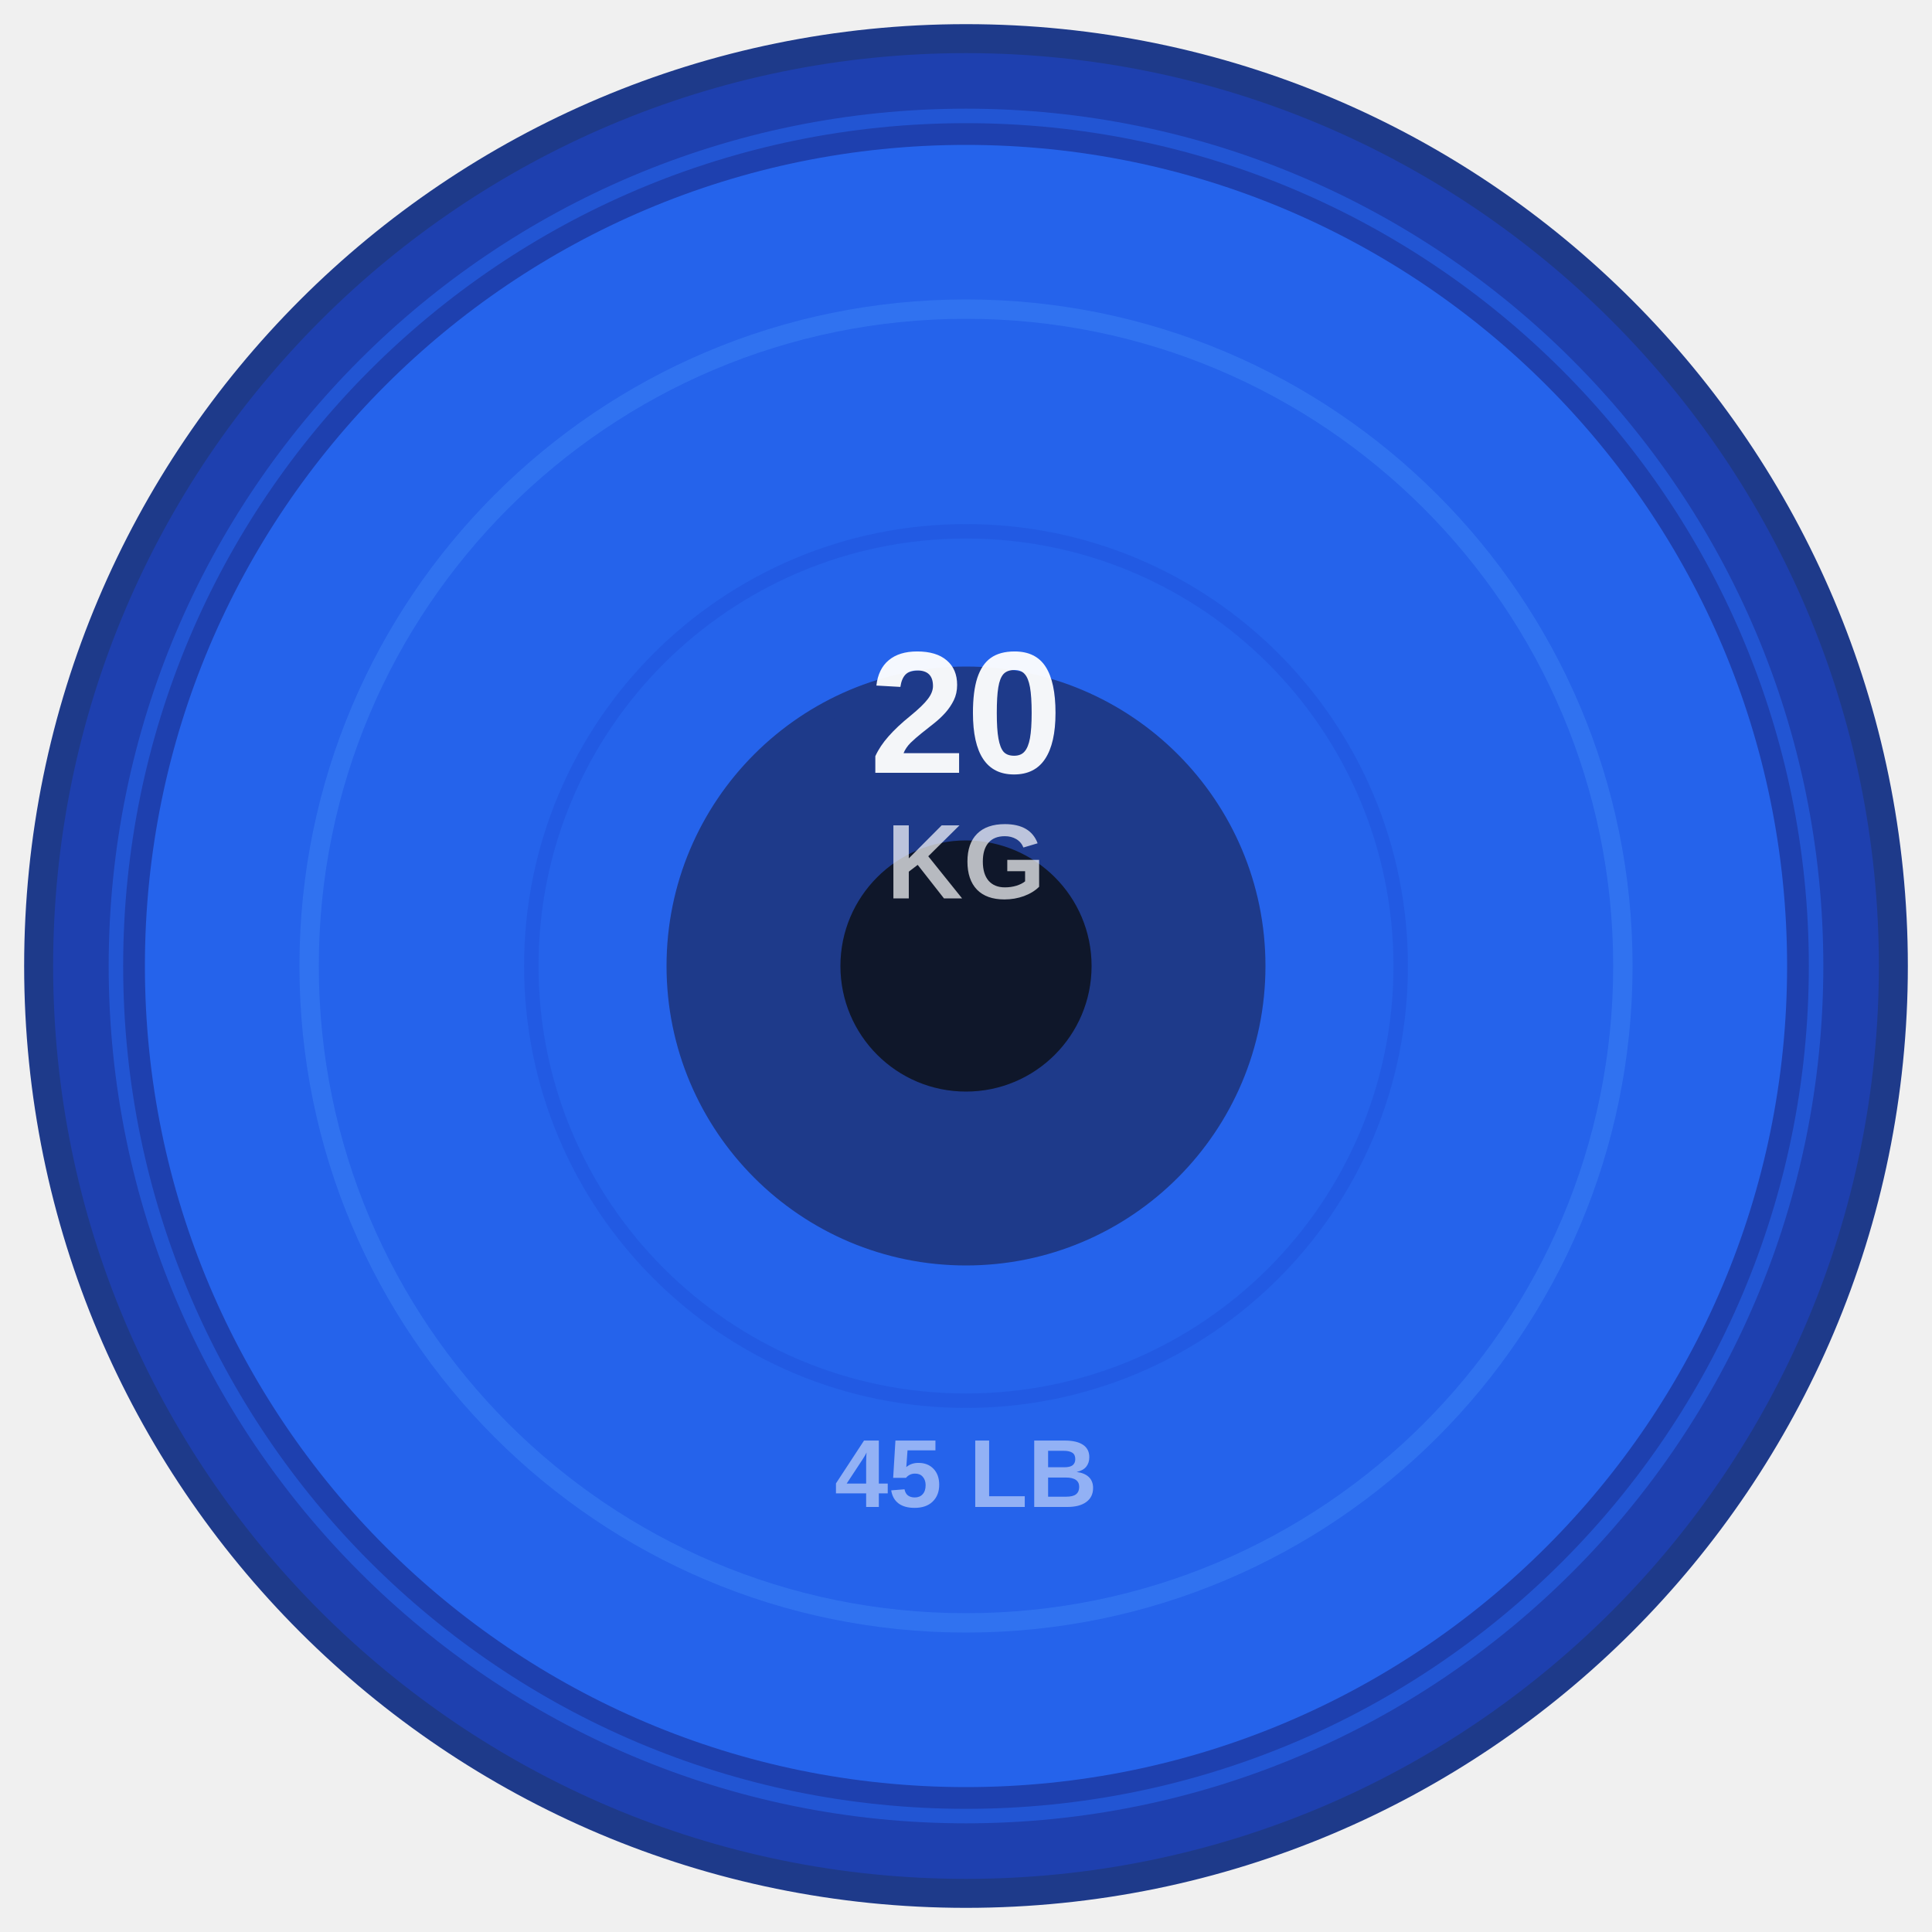
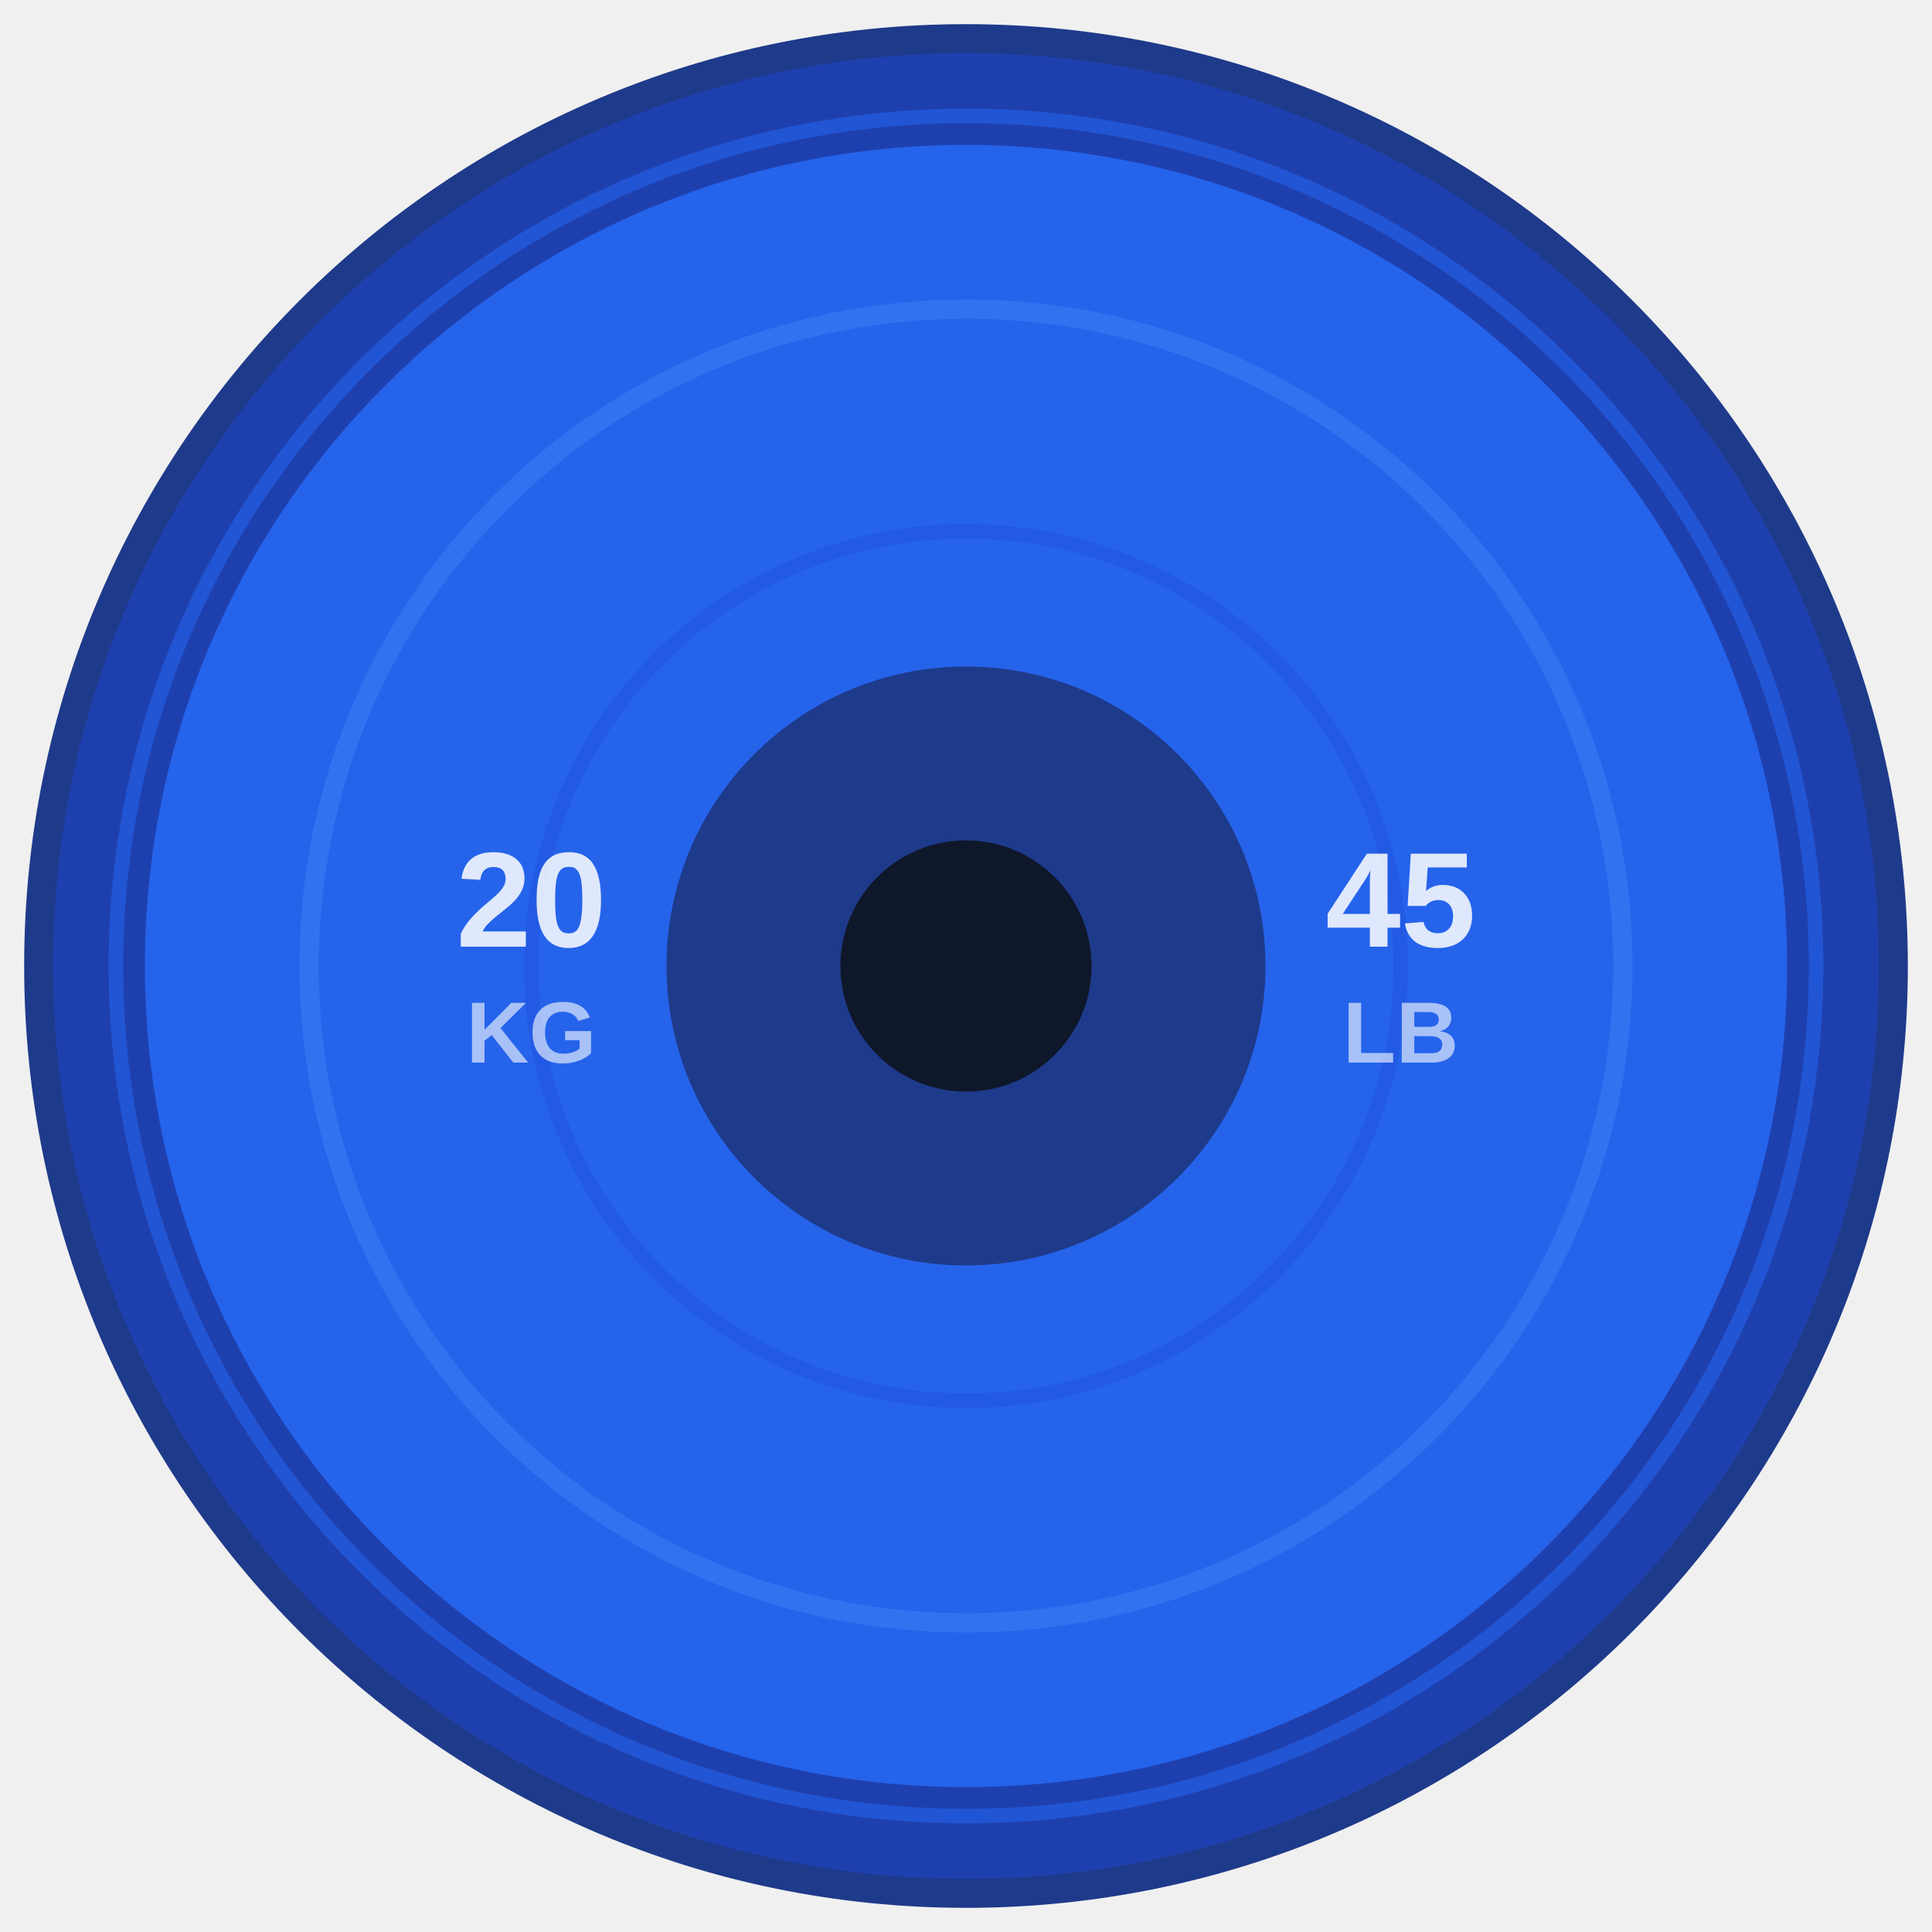
<svg xmlns="http://www.w3.org/2000/svg" viewBox="0 0 200 200" fill="none">
  <circle cx="100" cy="100" r="96" fill="#1e40af" stroke="#1e3a8a" stroke-width="3" />
  <circle cx="100" cy="100" r="88" fill="none" stroke="#2563eb" stroke-width="1.5" opacity="0.6" />
  <circle cx="100" cy="100" r="85" fill="#2563eb" />
  <circle cx="100" cy="100" r="68" fill="none" stroke="#3b82f6" stroke-width="2" opacity="0.5" />
  <circle cx="100" cy="100" r="65" fill="#2563eb" />
  <circle cx="100" cy="100" r="45" fill="none" stroke="#1d4ed8" stroke-width="1.5" opacity="0.4" />
  <circle cx="100" cy="100" r="30" fill="#1e3a8a" stroke="#1e3a8a" stroke-width="2" />
  <circle cx="100" cy="100" r="14" fill="#0f172a" stroke="#1e3a8a" stroke-width="2" />
-   <text x="100" y="80" text-anchor="middle" font-family="Arial, Helvetica, sans-serif" font-size="18" font-weight="bold" fill="white" opacity="0.95">20</text>
-   <text x="100" y="93" text-anchor="middle" font-family="Arial, Helvetica, sans-serif" font-size="11" font-weight="bold" fill="white" opacity="0.7">KG</text>
-   <text x="100" y="156" text-anchor="middle" font-family="Arial, Helvetica, sans-serif" font-size="10" font-weight="600" fill="white" opacity="0.5">45 LB</text>
+   <text x="55" y="98" text-anchor="middle" font-family="Arial, Helvetica, sans-serif" font-size="14" font-weight="bold" fill="white" opacity="0.85">20</text>
+   <text x="55" y="110" text-anchor="middle" font-family="Arial, Helvetica, sans-serif" font-size="9" font-weight="bold" fill="white" opacity="0.6">KG</text>
+   <text x="145" y="98" text-anchor="middle" font-family="Arial, Helvetica, sans-serif" font-size="14" font-weight="bold" fill="white" opacity="0.85">45</text>
+   <text x="145" y="110" text-anchor="middle" font-family="Arial, Helvetica, sans-serif" font-size="9" font-weight="bold" fill="white" opacity="0.6">LB</text>
</svg>
